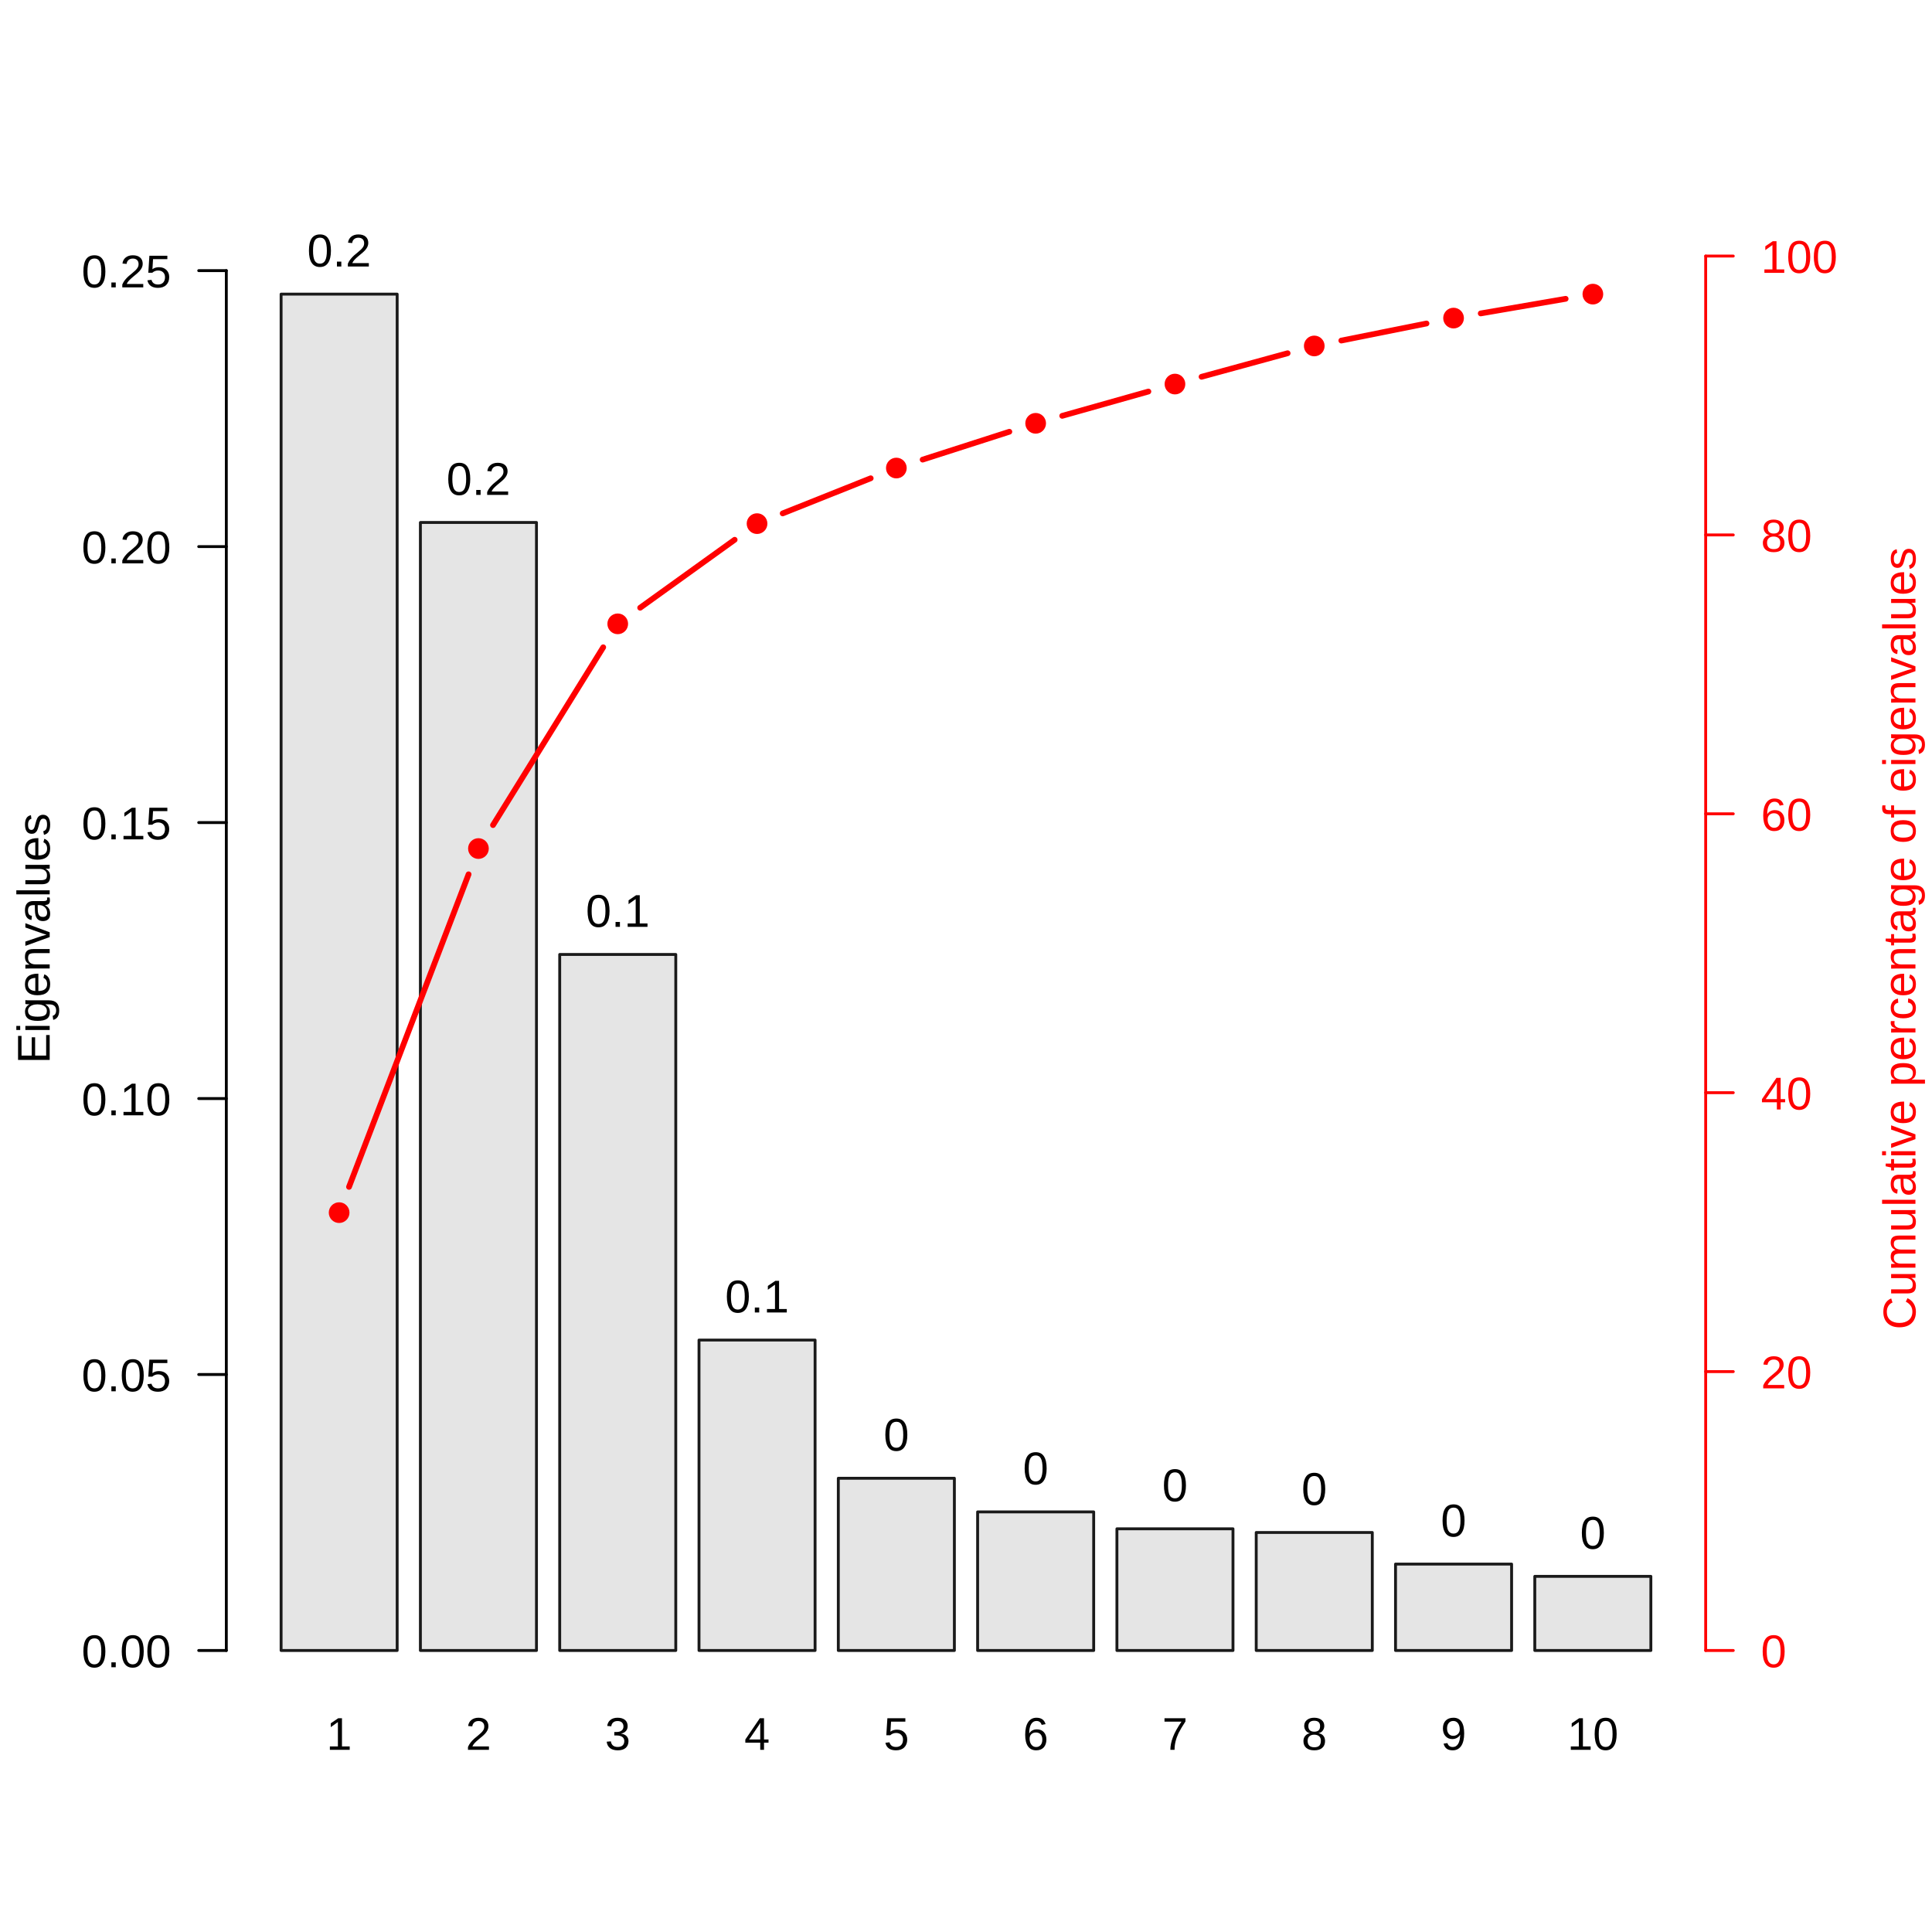
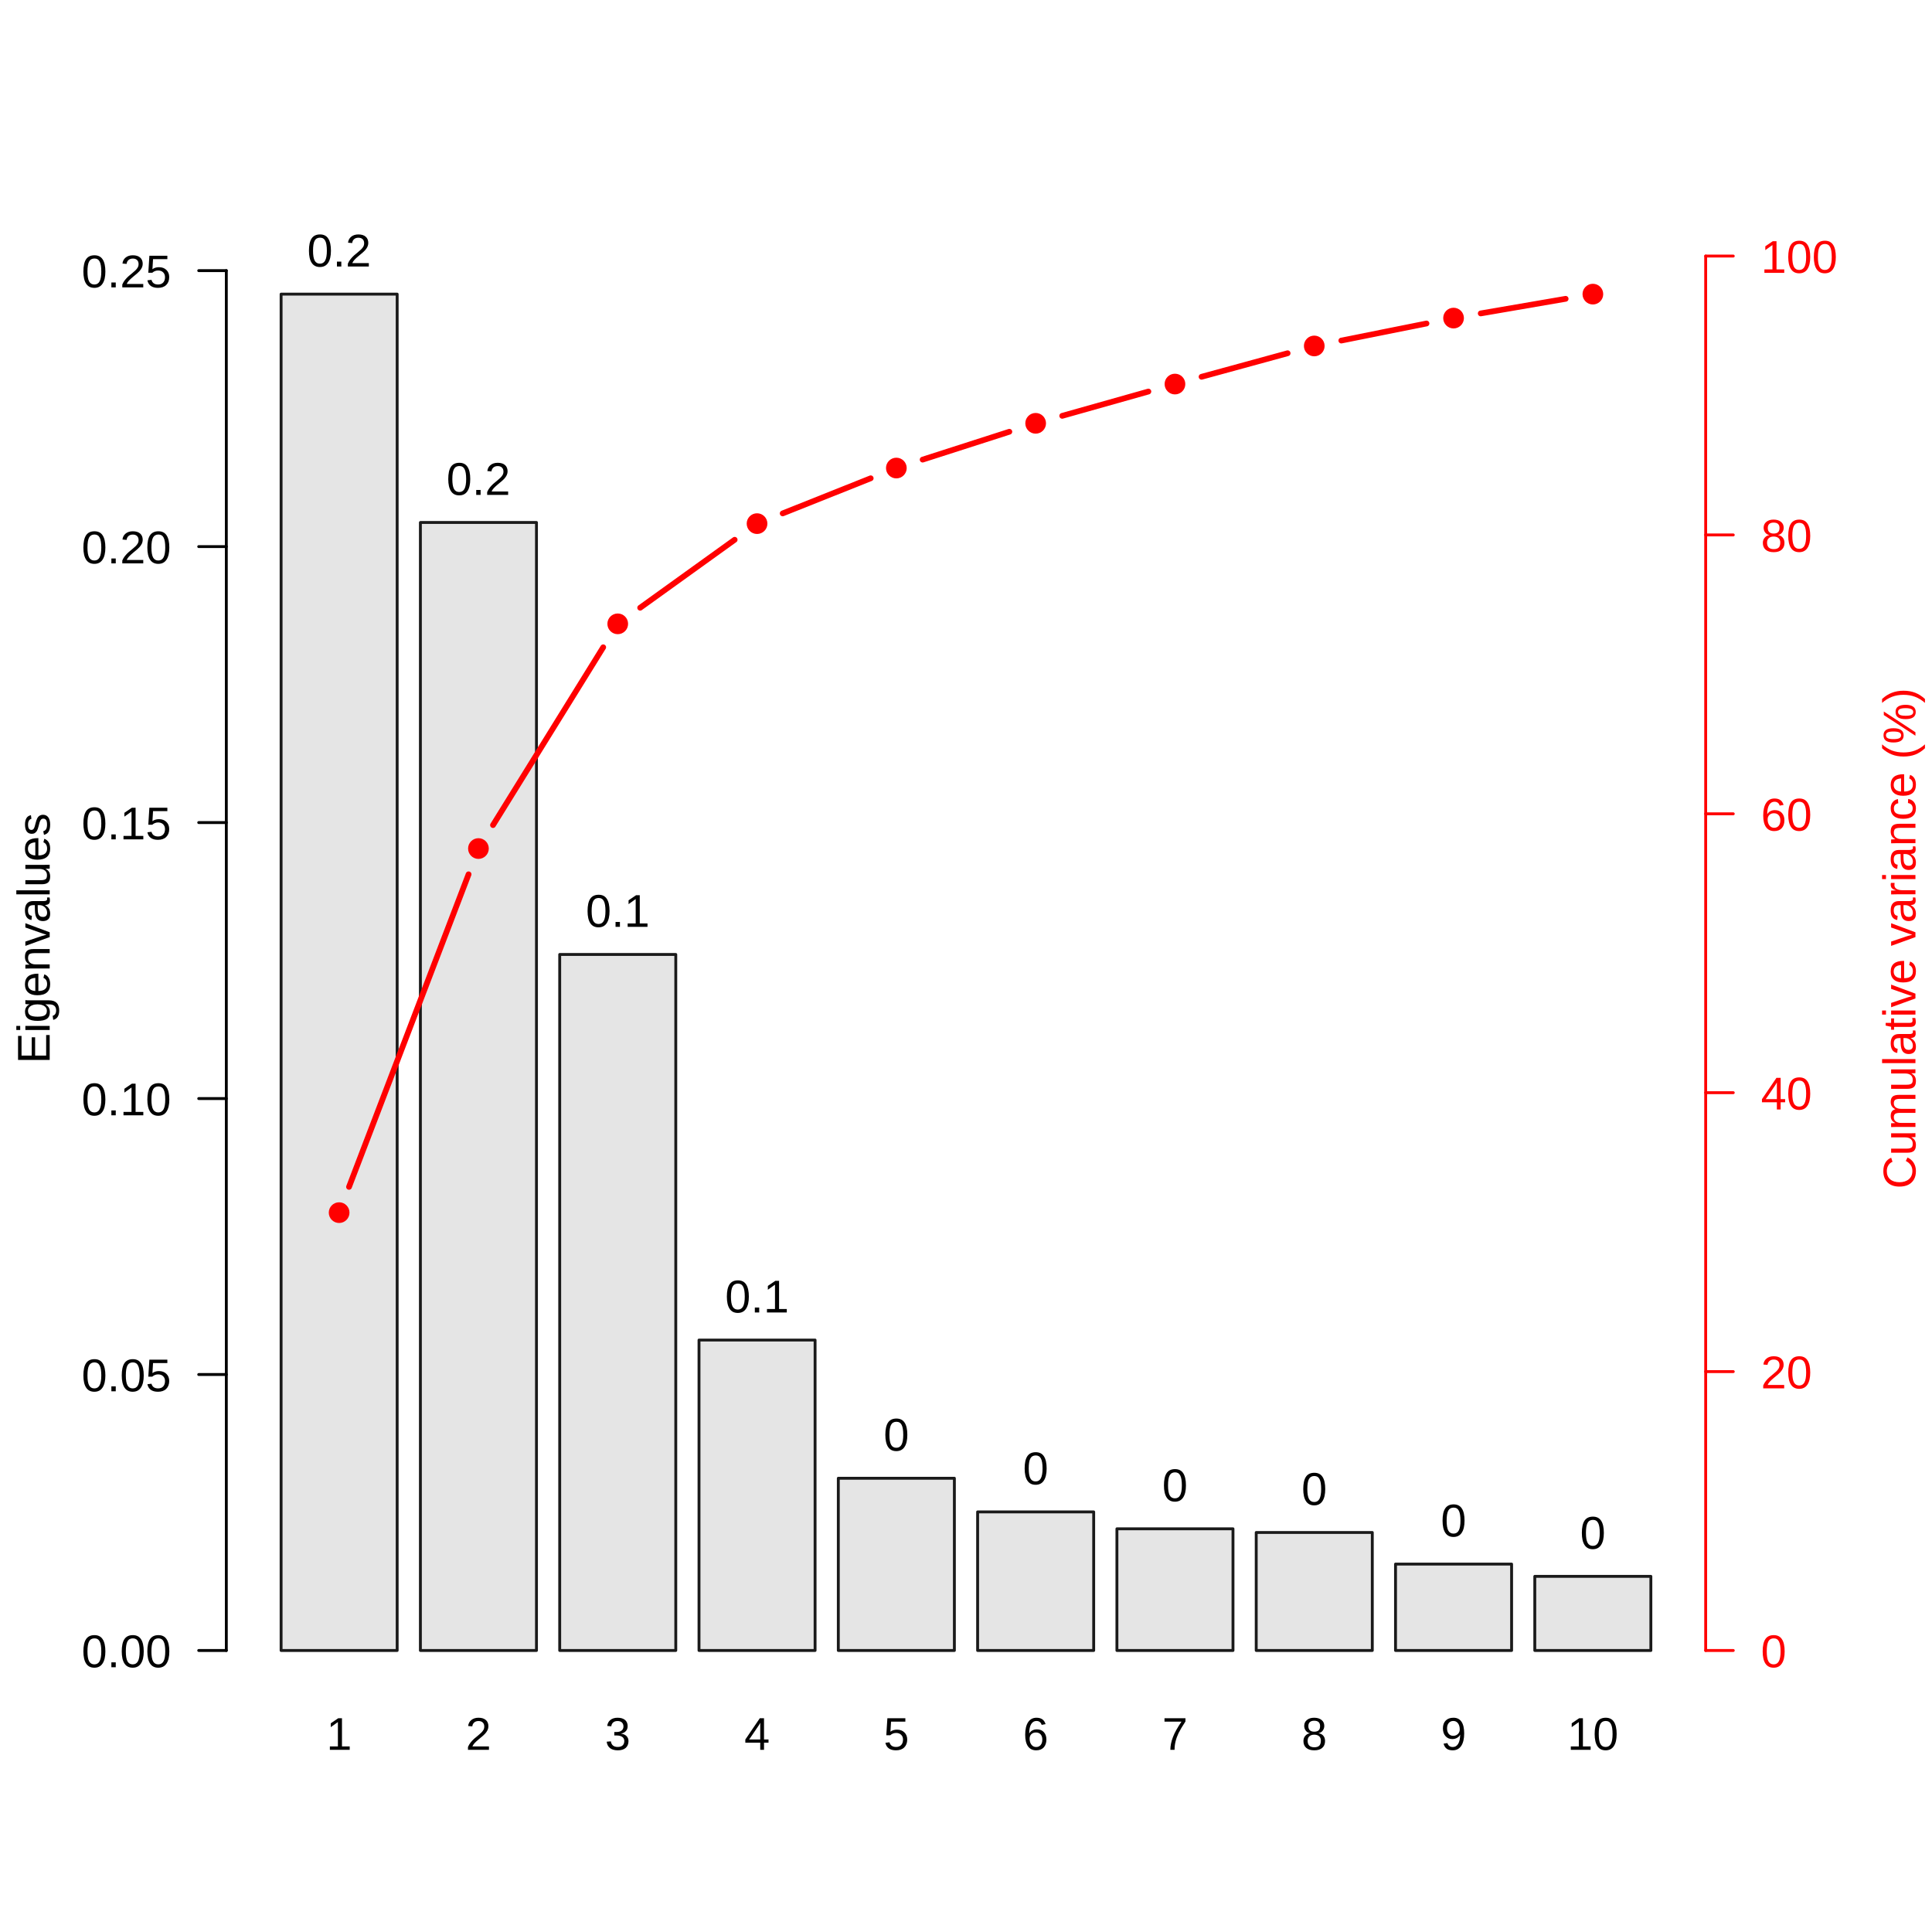
<svg xmlns="http://www.w3.org/2000/svg" class="svglite" width="504.00pt" height="504.00pt" viewBox="0 0 504.00 504.00">
  <defs>
    <style type="text/css">
    .svglite line, .svglite polyline, .svglite polygon, .svglite path, .svglite rect, .svglite circle {
      fill: none;
      stroke: #000000;
      stroke-linecap: round;
      stroke-linejoin: round;
      stroke-miterlimit: 10.00;
    }
    .svglite text {
      white-space: pre;
    }
  </style>
  </defs>
  <rect width="100%" height="100%" style="stroke: none; fill: #FFFFFF;" />
  <defs>
    <clipPath id="cpMC4wMHw1MDQuMDB8MC4wMHw1MDQuMDA=">
      <rect x="0.00" y="0.00" width="504.00" height="504.00" />
    </clipPath>
  </defs>
  <g clip-path="url(#cpMC4wMHw1MDQuMDB8MC4wMHw1MDQuMDA=)">
    <rect x="73.33" y="76.73" width="30.28" height="353.83" style="stroke-width: 0.75; stroke: #1A1A1A; fill: #E5E5E5;" />
    <rect x="109.67" y="136.30" width="30.28" height="294.26" style="stroke-width: 0.75; stroke: #1A1A1A; fill: #E5E5E5;" />
    <rect x="146.01" y="248.99" width="30.28" height="181.57" style="stroke-width: 0.75; stroke: #1A1A1A; fill: #E5E5E5;" />
    <rect x="182.35" y="349.58" width="30.28" height="80.98" style="stroke-width: 0.75; stroke: #1A1A1A; fill: #E5E5E5;" />
    <rect x="218.69" y="385.63" width="30.28" height="44.93" style="stroke-width: 0.75; stroke: #1A1A1A; fill: #E5E5E5;" />
    <rect x="255.03" y="394.41" width="30.28" height="36.15" style="stroke-width: 0.75; stroke: #1A1A1A; fill: #E5E5E5;" />
    <rect x="291.37" y="398.82" width="30.28" height="31.74" style="stroke-width: 0.75; stroke: #1A1A1A; fill: #E5E5E5;" />
    <rect x="327.71" y="399.78" width="30.28" height="30.78" style="stroke-width: 0.75; stroke: #1A1A1A; fill: #E5E5E5;" />
    <rect x="364.05" y="408.02" width="30.28" height="22.54" style="stroke-width: 0.75; stroke: #1A1A1A; fill: #E5E5E5;" />
    <rect x="400.38" y="411.22" width="30.28" height="19.34" style="stroke-width: 0.75; stroke: #1A1A1A; fill: #E5E5E5;" />
    <text x="88.47" y="456.48" text-anchor="middle" style="font-size: 12.00px; font-family: &quot;Arial&quot;;" textLength="7.64px" lengthAdjust="spacingAndGlyphs">1</text>
    <text x="124.81" y="456.48" text-anchor="middle" style="font-size: 12.00px; font-family: &quot;Arial&quot;;" textLength="7.64px" lengthAdjust="spacingAndGlyphs">2</text>
    <text x="161.15" y="456.48" text-anchor="middle" style="font-size: 12.00px; font-family: &quot;Arial&quot;;" textLength="7.64px" lengthAdjust="spacingAndGlyphs">3</text>
    <text x="197.49" y="456.48" text-anchor="middle" style="font-size: 12.00px; font-family: &quot;Arial&quot;;" textLength="7.64px" lengthAdjust="spacingAndGlyphs">4</text>
    <text x="233.83" y="456.48" text-anchor="middle" style="font-size: 12.00px; font-family: &quot;Arial&quot;;" textLength="7.64px" lengthAdjust="spacingAndGlyphs">5</text>
    <text x="270.17" y="456.48" text-anchor="middle" style="font-size: 12.00px; font-family: &quot;Arial&quot;;" textLength="7.64px" lengthAdjust="spacingAndGlyphs">6</text>
    <text x="306.51" y="456.48" text-anchor="middle" style="font-size: 12.00px; font-family: &quot;Arial&quot;;" textLength="7.64px" lengthAdjust="spacingAndGlyphs">7</text>
    <text x="342.85" y="456.48" text-anchor="middle" style="font-size: 12.00px; font-family: &quot;Arial&quot;;" textLength="7.64px" lengthAdjust="spacingAndGlyphs">8</text>
    <text x="379.19" y="456.48" text-anchor="middle" style="font-size: 12.00px; font-family: &quot;Arial&quot;;" textLength="7.64px" lengthAdjust="spacingAndGlyphs">9</text>
    <text x="415.53" y="456.48" text-anchor="middle" style="font-size: 12.00px; font-family: &quot;Arial&quot;;" textLength="15.28px" lengthAdjust="spacingAndGlyphs">10</text>
    <text transform="translate(12.96,244.80) rotate(-90)" text-anchor="middle" style="font-size: 12.00px; font-family: &quot;Arial&quot;;" textLength="72.58px" lengthAdjust="spacingAndGlyphs">Eigenvalues</text>
    <line x1="59.04" y1="430.56" x2="59.04" y2="70.60" style="stroke-width: 0.75;" />
    <line x1="59.04" y1="430.56" x2="51.84" y2="430.56" style="stroke-width: 0.75;" />
    <line x1="59.04" y1="358.57" x2="51.84" y2="358.57" style="stroke-width: 0.75;" />
    <line x1="59.04" y1="286.58" x2="51.84" y2="286.58" style="stroke-width: 0.75;" />
    <line x1="59.04" y1="214.58" x2="51.84" y2="214.58" style="stroke-width: 0.75;" />
    <line x1="59.04" y1="142.59" x2="51.84" y2="142.59" style="stroke-width: 0.75;" />
    <line x1="59.04" y1="70.60" x2="51.84" y2="70.60" style="stroke-width: 0.75;" />
    <text x="44.64" y="434.93" text-anchor="end" style="font-size: 12.00px; font-family: &quot;Arial&quot;;" textLength="26.73px" lengthAdjust="spacingAndGlyphs">0.00</text>
    <text x="44.64" y="362.94" text-anchor="end" style="font-size: 12.00px; font-family: &quot;Arial&quot;;" textLength="26.73px" lengthAdjust="spacingAndGlyphs">0.05</text>
    <text x="44.64" y="290.95" text-anchor="end" style="font-size: 12.00px; font-family: &quot;Arial&quot;;" textLength="26.73px" lengthAdjust="spacingAndGlyphs">0.10</text>
    <text x="44.64" y="218.96" text-anchor="end" style="font-size: 12.00px; font-family: &quot;Arial&quot;;" textLength="26.73px" lengthAdjust="spacingAndGlyphs">0.15</text>
    <text x="44.64" y="146.97" text-anchor="end" style="font-size: 12.00px; font-family: &quot;Arial&quot;;" textLength="26.73px" lengthAdjust="spacingAndGlyphs">0.20</text>
    <text x="44.64" y="74.97" text-anchor="end" style="font-size: 12.00px; font-family: &quot;Arial&quot;;" textLength="26.73px" lengthAdjust="spacingAndGlyphs">0.25</text>
  </g>
  <defs>
    <clipPath id="cpNTkuMDR8NDQ0Ljk2fDU5LjA0fDQzMC41Ng==">
      <rect x="59.04" y="59.04" width="385.92" height="371.52" />
    </clipPath>
  </defs>
  <g clip-path="url(#cpNTkuMDR8NDQ0Ljk2fDU5LjA0fDQzMC41Ng==)">
    <text x="88.47" y="69.53" text-anchor="middle" style="font-size: 12.00px; font-family: &quot;Arial&quot;;" textLength="19.09px" lengthAdjust="spacingAndGlyphs">0.2</text>
    <text x="124.81" y="129.10" text-anchor="middle" style="font-size: 12.00px; font-family: &quot;Arial&quot;;" textLength="19.09px" lengthAdjust="spacingAndGlyphs">0.2</text>
    <text x="161.15" y="241.79" text-anchor="middle" style="font-size: 12.00px; font-family: &quot;Arial&quot;;" textLength="19.09px" lengthAdjust="spacingAndGlyphs">0.1</text>
    <text x="197.49" y="342.38" text-anchor="middle" style="font-size: 12.00px; font-family: &quot;Arial&quot;;" textLength="19.09px" lengthAdjust="spacingAndGlyphs">0.1</text>
    <text x="233.83" y="378.43" text-anchor="middle" style="font-size: 12.00px; font-family: &quot;Arial&quot;;" textLength="7.64px" lengthAdjust="spacingAndGlyphs">0</text>
    <text x="270.17" y="387.21" text-anchor="middle" style="font-size: 12.00px; font-family: &quot;Arial&quot;;" textLength="7.64px" lengthAdjust="spacingAndGlyphs">0</text>
    <text x="306.51" y="391.62" text-anchor="middle" style="font-size: 12.00px; font-family: &quot;Arial&quot;;" textLength="7.64px" lengthAdjust="spacingAndGlyphs">0</text>
    <text x="342.85" y="392.58" text-anchor="middle" style="font-size: 12.00px; font-family: &quot;Arial&quot;;" textLength="7.64px" lengthAdjust="spacingAndGlyphs">0</text>
    <text x="379.19" y="400.82" text-anchor="middle" style="font-size: 12.00px; font-family: &quot;Arial&quot;;" textLength="7.64px" lengthAdjust="spacingAndGlyphs">0</text>
    <text x="415.53" y="404.02" text-anchor="middle" style="font-size: 12.00px; font-family: &quot;Arial&quot;;" textLength="7.64px" lengthAdjust="spacingAndGlyphs">0</text>
    <line x1="91.05" y1="309.62" x2="122.24" y2="228.08" style="stroke-width: 1.50; stroke: #FF0000;" />
    <line x1="128.61" y1="215.24" x2="157.36" y2="168.86" style="stroke-width: 1.50; stroke: #FF0000;" />
    <line x1="167.00" y1="158.54" x2="191.65" y2="140.81" style="stroke-width: 1.50; stroke: #FF0000;" />
    <line x1="204.18" y1="133.93" x2="227.14" y2="124.77" style="stroke-width: 1.50; stroke: #FF0000;" />
    <line x1="240.69" y1="119.90" x2="263.31" y2="112.63" style="stroke-width: 1.50; stroke: #FF0000;" />
    <line x1="277.10" y1="108.48" x2="299.58" y2="102.14" style="stroke-width: 1.50; stroke: #FF0000;" />
    <line x1="313.45" y1="98.29" x2="335.90" y2="92.15" style="stroke-width: 1.50; stroke: #FF0000;" />
    <line x1="349.91" y1="88.84" x2="372.13" y2="84.39" style="stroke-width: 1.50; stroke: #FF0000;" />
    <line x1="386.28" y1="81.76" x2="408.43" y2="77.95" style="stroke-width: 1.50; stroke: #FF0000;" />
    <circle cx="88.47" cy="316.34" r="2.70" style="stroke-width: 1.50; stroke: none; fill: #FF0000;" />
    <circle cx="124.81" cy="221.36" r="2.70" style="stroke-width: 1.50; stroke: none; fill: #FF0000;" />
    <circle cx="161.15" cy="162.74" r="2.70" style="stroke-width: 1.50; stroke: none; fill: #FF0000;" />
    <circle cx="197.49" cy="136.60" r="2.70" style="stroke-width: 1.50; stroke: none; fill: #FF0000;" />
    <circle cx="233.83" cy="122.10" r="2.70" style="stroke-width: 1.50; stroke: none; fill: #FF0000;" />
    <circle cx="270.17" cy="110.43" r="2.70" style="stroke-width: 1.50; stroke: none; fill: #FF0000;" />
    <circle cx="306.51" cy="100.19" r="2.70" style="stroke-width: 1.50; stroke: none; fill: #FF0000;" />
    <circle cx="342.85" cy="90.25" r="2.70" style="stroke-width: 1.50; stroke: none; fill: #FF0000;" />
    <circle cx="379.19" cy="82.98" r="2.70" style="stroke-width: 1.50; stroke: none; fill: #FF0000;" />
    <circle cx="415.53" cy="76.73" r="2.70" style="stroke-width: 1.50; stroke: none; fill: #FF0000;" />
  </g>
  <g clip-path="url(#cpMC4wMHw1MDQuMDB8MC4wMHw1MDQuMDA=)">
    <line x1="444.96" y1="430.56" x2="444.96" y2="66.80" style="stroke-width: 0.75; stroke: #FF0000;" />
    <line x1="444.96" y1="430.56" x2="452.16" y2="430.56" style="stroke-width: 0.75; stroke: #FF0000;" />
    <line x1="444.96" y1="357.81" x2="452.16" y2="357.81" style="stroke-width: 0.75; stroke: #FF0000;" />
    <line x1="444.96" y1="285.05" x2="452.16" y2="285.05" style="stroke-width: 0.75; stroke: #FF0000;" />
    <line x1="444.96" y1="212.30" x2="452.16" y2="212.30" style="stroke-width: 0.75; stroke: #FF0000;" />
    <line x1="444.96" y1="139.55" x2="452.16" y2="139.55" style="stroke-width: 0.75; stroke: #FF0000;" />
    <line x1="444.96" y1="66.80" x2="452.16" y2="66.80" style="stroke-width: 0.75; stroke: #FF0000;" />
    <text x="459.36" y="434.93" style="font-size: 12.00px;fill: #FF0000; font-family: &quot;Arial&quot;;" textLength="7.64px" lengthAdjust="spacingAndGlyphs">0</text>
    <text x="459.36" y="362.18" style="font-size: 12.00px;fill: #FF0000; font-family: &quot;Arial&quot;;" textLength="15.28px" lengthAdjust="spacingAndGlyphs">20</text>
    <text x="459.36" y="289.43" style="font-size: 12.00px;fill: #FF0000; font-family: &quot;Arial&quot;;" textLength="15.28px" lengthAdjust="spacingAndGlyphs">40</text>
    <text x="459.36" y="216.68" style="font-size: 12.00px;fill: #FF0000; font-family: &quot;Arial&quot;;" textLength="15.28px" lengthAdjust="spacingAndGlyphs">60</text>
    <text x="459.36" y="143.92" style="font-size: 12.00px;fill: #FF0000; font-family: &quot;Arial&quot;;" textLength="15.28px" lengthAdjust="spacingAndGlyphs">80</text>
    <text x="459.36" y="71.17" style="font-size: 12.00px;fill: #FF0000; font-family: &quot;Arial&quot;;" textLength="22.92px" lengthAdjust="spacingAndGlyphs">100</text>
-     <text transform="translate(499.68,244.80) rotate(-90)" text-anchor="middle" style="font-size: 12.00px;fill: #FF0000; font-family: &quot;Arial&quot;;" textLength="232.27px" lengthAdjust="spacingAndGlyphs">Cumulative percentage of eigenvalues</text>
+     <text transform="translate(499.68,244.80) rotate(-90)" text-anchor="middle" style="font-size: 12.00px;fill: #FF0000; font-family: &quot;Arial&quot;;" textLength="148.61px" lengthAdjust="spacingAndGlyphs">Cumulative variance (%)</text>
  </g>
</svg>
